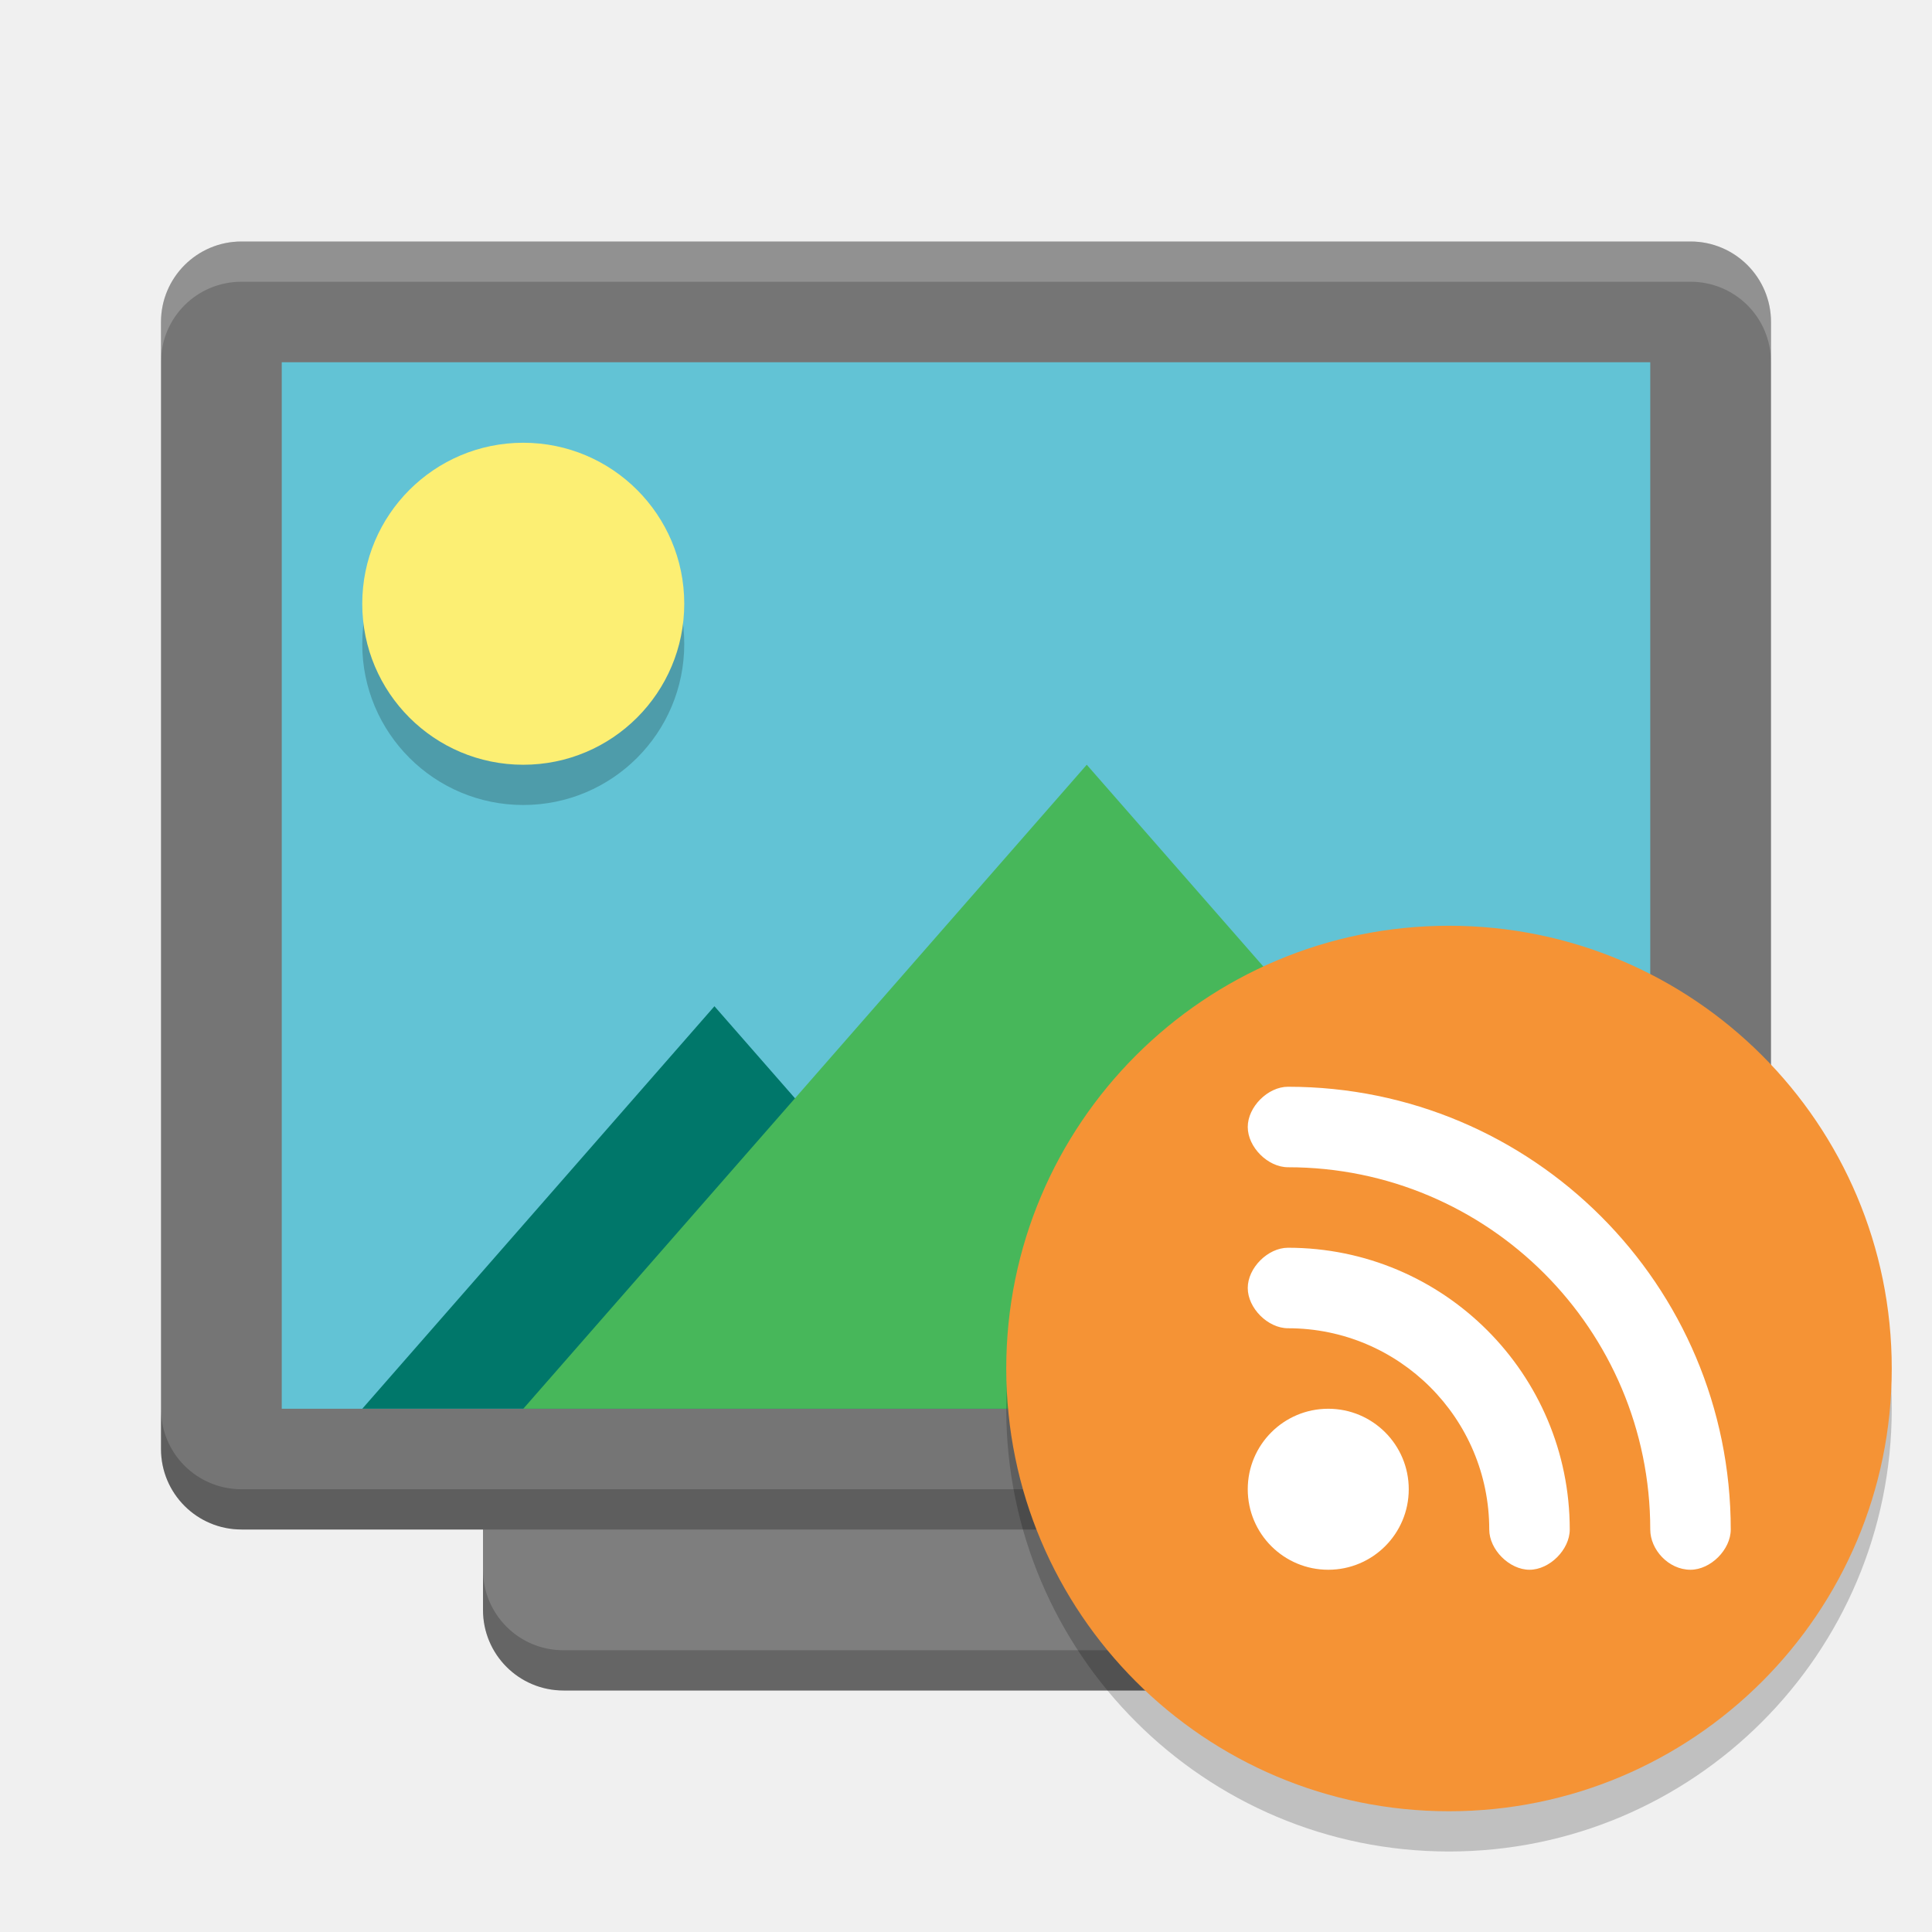
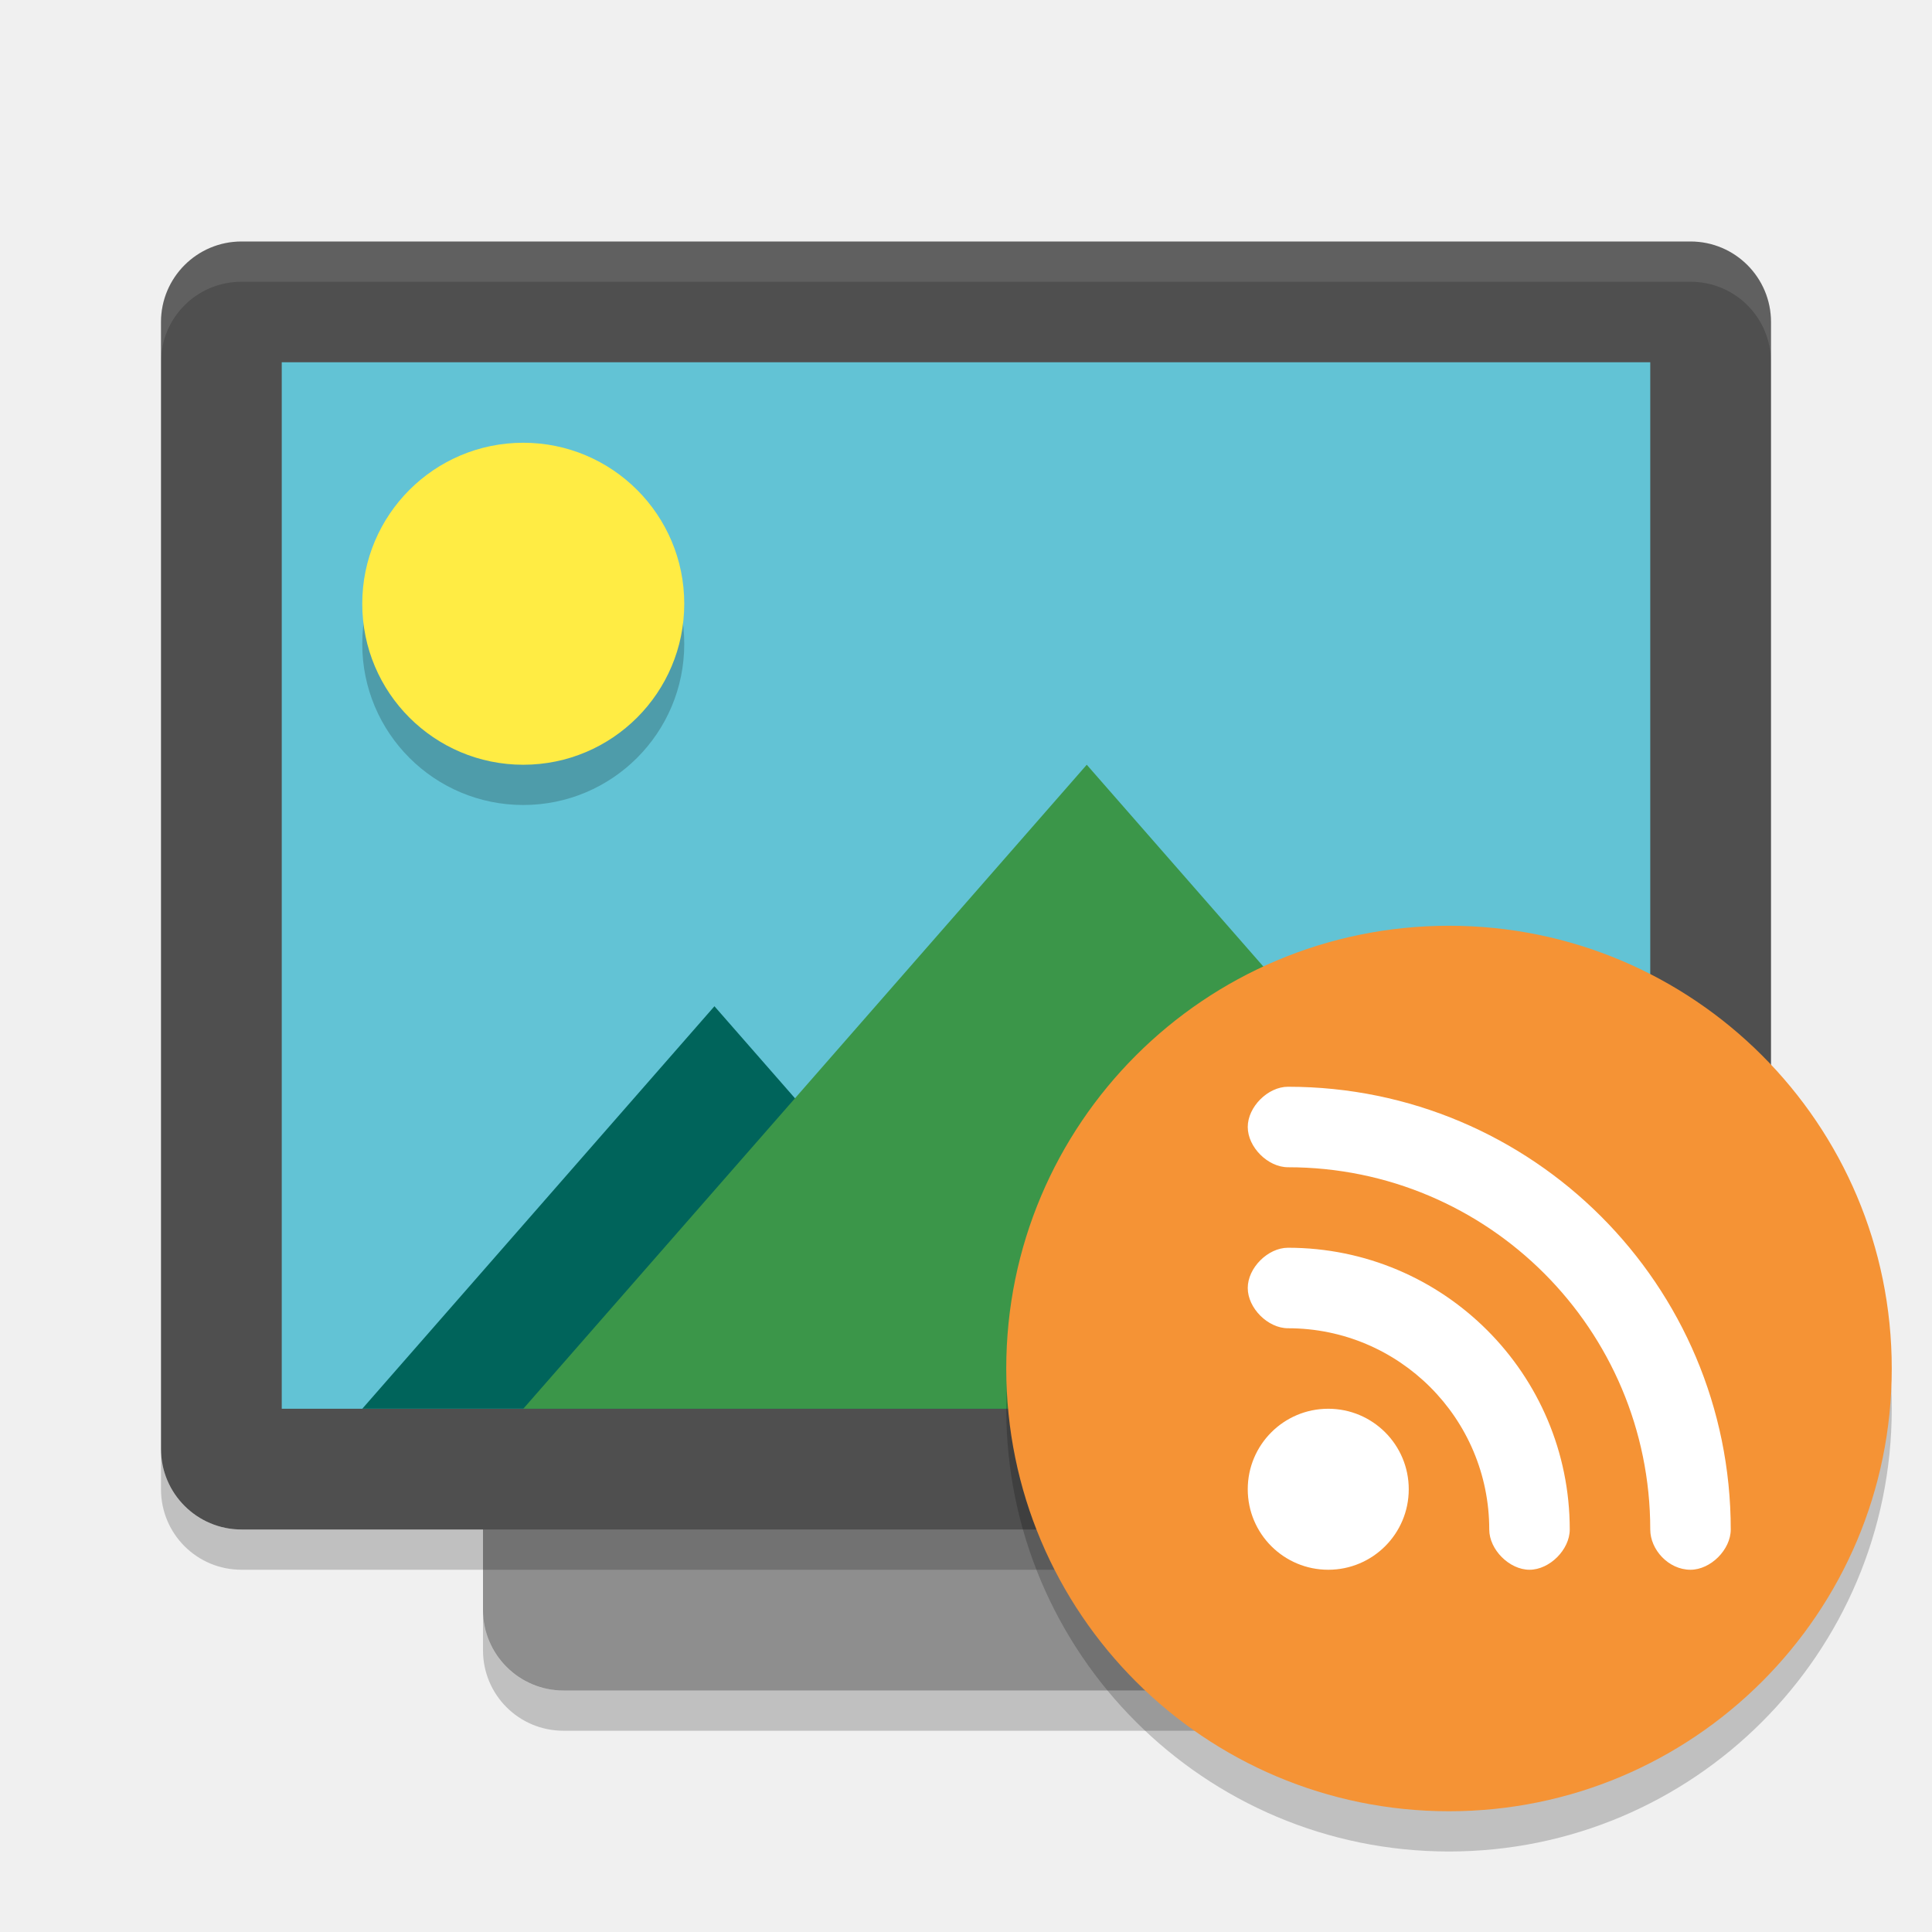
<svg xmlns="http://www.w3.org/2000/svg" height="48" viewBox="0 0 48 48" width="48" version="1.1" id="svg22">
  <defs id="defs26" />
-   <rect style="fill:#7e7e7e" id="rect2" x="-42" y="-36" width="32" height="24" transform="matrix(0,-1,-1,0,0,0)" rx="2" ry="2" />
-   <rect style="fill:#757575" id="rect4" x="-38" y="-44" width="32" height="40" ry="2" rx="2" transform="matrix(0,-1,-1,0,0,0)" />
+   <rect style="fill:#8e8e8e;fill-opacity:1" id="rect2" x="-42" y="-36" width="32" height="24" transform="matrix(0,-1,-1,0,0,0)" rx="2" ry="2" />
+   <rect style="fill:#4f4f4f;fill-opacity:1" id="rect4" x="-38" y="-44" width="32" height="40" ry="2" rx="2" transform="matrix(0,-1,-1,0,0,0)" />
  <rect style="fill:#62c3d5;fill-opacity:1" id="rect6" x="-35" y="-41" width="26" height="34" transform="matrix(0,-1,-1,0,0,0)" rx="0" ry="0" />
-   <path transform="matrix(0.7779715,0,0,0.5133281,-5.396832,17.03352)" d="m 29.753,15.519 5.624,9.74 5.624,9.74 -11.247,-1e-6 -11.247,0 5.624,-9.74 z" id="path4556" style="opacity:1;vector-effect:none;fill:#00776a;fill-opacity:1;stroke:none;stroke-width:0.742;stroke-linecap:butt;stroke-linejoin:miter;stroke-miterlimit:4;stroke-dasharray:none;stroke-dashoffset:0;stroke-opacity:1" />
-   <path style="opacity:1;vector-effect:none;fill:#47b75a;fill-opacity:1;stroke:none;stroke-width:0.742;stroke-linecap:butt;stroke-linejoin:miter;stroke-miterlimit:4;stroke-dasharray:none;stroke-dashoffset:0;stroke-opacity:1" id="path4554" d="m 29.753,15.519 5.624,9.74 5.624,9.74 -11.247,-1e-6 -11.247,0 5.624,-9.74 z" transform="matrix(1.244754,0,0,0.8213249,-10.03493,6.253628)" />
-   <path style="opacity:0.2;fill:#ffffff" id="path8" d="m 6,6 c -1.108,0 -2,0.892 -2,2 v 1 c 0,-1.108 0.892,-2 2,-2 h 36 c 1.108,0 2,0.892 2,2 v -1 c 0,-1.108 -0.892,-2 -2,-2 z" />
-   <path style="opacity:0.2" id="path10" d="m 12,39 v 1 c 0,1.108 0.892,2 2,2 h 20 c 1.108,0 2,-0.892 2,-2 v -1 c 0,1.108 -0.892,2 -2,2 H 14 c -1.108,0 -2,-0.892 -2,-2 z" />
-   <path style="opacity:0.2" id="path12" d="m 4,35 v 1 c 0,1.108 0.892,2 2,2 h 36 c 1.108,0 2,-0.892 2,-2 v -1 c 0,1.108 -0.892,2 -2,2 H 6 c -1.108,0 -2,-0.892 -2,-2 z" />
+   <path transform="matrix(0.7779715,0,0,0.5133281,-5.396832,17.03352)" d="m 29.753,15.519 5.624,9.74 5.624,9.74 -11.247,-1e-6 -11.247,0 5.624,-9.74 z" id="path4556" style="opacity:1;vector-effect:none;fill:#00645b;fill-opacity:1;stroke:none;stroke-width:0.742;stroke-linecap:butt;stroke-linejoin:miter;stroke-miterlimit:4;stroke-dasharray:none;stroke-dashoffset:0;stroke-opacity:1" />
+   <path style="opacity:1;vector-effect:none;fill:#3b9649;fill-opacity:1;stroke:none;stroke-width:0.742;stroke-linecap:butt;stroke-linejoin:miter;stroke-miterlimit:4;stroke-dasharray:none;stroke-dashoffset:0;stroke-opacity:1" id="path4554" d="m 29.753,15.519 5.624,9.74 5.624,9.74 -11.247,-1e-6 -11.247,0 5.624,-9.74 z" transform="matrix(1.244754,0,0,0.8213249,-10.03493,6.253628)" />
+   <path style="opacity:0.1;fill:#ffffff" id="path8" d="m 6,6 c -1.108,0 -2,0.892 -2,2 v 1 c 0,-1.108 0.892,-2 2,-2 h 36 c 1.108,0 2,0.892 2,2 v -1 c 0,-1.108 -0.892,-2 -2,-2 z" />
+   <path style="opacity:0.2" id="path10" d="m 12,40 0,1 c 0,1.108 0.892,2 2,2 l 20,0 c 1.108,0 2,-0.892 2,-2 l 0,-1 c 0,1.108 -0.892,2 -2,2 l -20,0 c -1.108,0 -2,-0.892 -2,-2 z" />
+   <path style="opacity:0.2" id="path12" d="m 4,36 0,1 c 0,1.108 0.892,2 2,2 l 36,0 c 1.108,0 2,-0.892 2,-2 l 0,-1 c 0,1.108 -0.892,2 -2,2 L 6,38 C 4.892,38 4,37.108 4,36 Z" />
  <circle style="opacity:0.2;enable-background:new" cx="36" cy="35" r="11" id="circle16" />
  <circle style="fill:#f59335;fill-opacity:1;enable-background:new" cx="36" cy="34" r="11" id="circle18" />
  <circle r="4" cy="16" cx="13" id="circle4560" style="opacity:0.2;vector-effect:none;fill:#000000;fill-opacity:1;stroke:none;stroke-width:0.932;stroke-linecap:butt;stroke-linejoin:miter;stroke-miterlimit:4;stroke-dasharray:none;stroke-dashoffset:0;stroke-opacity:1" />
-   <circle style="opacity:1;vector-effect:none;fill:#fcef73;fill-opacity:1;stroke:none;stroke-width:0.932;stroke-linecap:butt;stroke-linejoin:miter;stroke-miterlimit:4;stroke-dasharray:none;stroke-dashoffset:0;stroke-opacity:1" id="path4558" cx="13" cy="15" r="4" />
+   <circle style="opacity:1;vector-effect:none;fill:#ffec44;fill-opacity:1;stroke:none;stroke-width:0.932;stroke-linecap:butt;stroke-linejoin:miter;stroke-miterlimit:4;stroke-dasharray:none;stroke-dashoffset:0;stroke-opacity:1" id="path4558" cx="13" cy="15" r="4" />
  <path style="fill:#ffffff;enable-background:new" d="m 31,28 c 0,0.5 0.5,1 1,1 4.971,-5e-6 9,4.029 9,9 0,0.5 0.453,1 1,1 0.5,0 1,-0.5 1,-1 0,-6.075 -4.925,-11 -11,-11 -0.5,0 -1,0.5 -1,1 z m 0,4 c 0,0.5 0.5,1 1,1 2.761,-3e-6 5,2.239 5,5 0,0.5 0.5,1 1,1 0.5,0 1,-0.5 1,-1 0,-3.866 -3.134,-7 -7,-7 -0.5,0 -1,0.5 -1,1 z m 2,3 c -1.105,0 -2,0.895 -2,2 0,1.105 0.895,2 2,2 1.105,0 2,-0.895 2,-2 0,-1.105 -0.895,-2 -2,-2 z" id="path4566" />
</svg>
